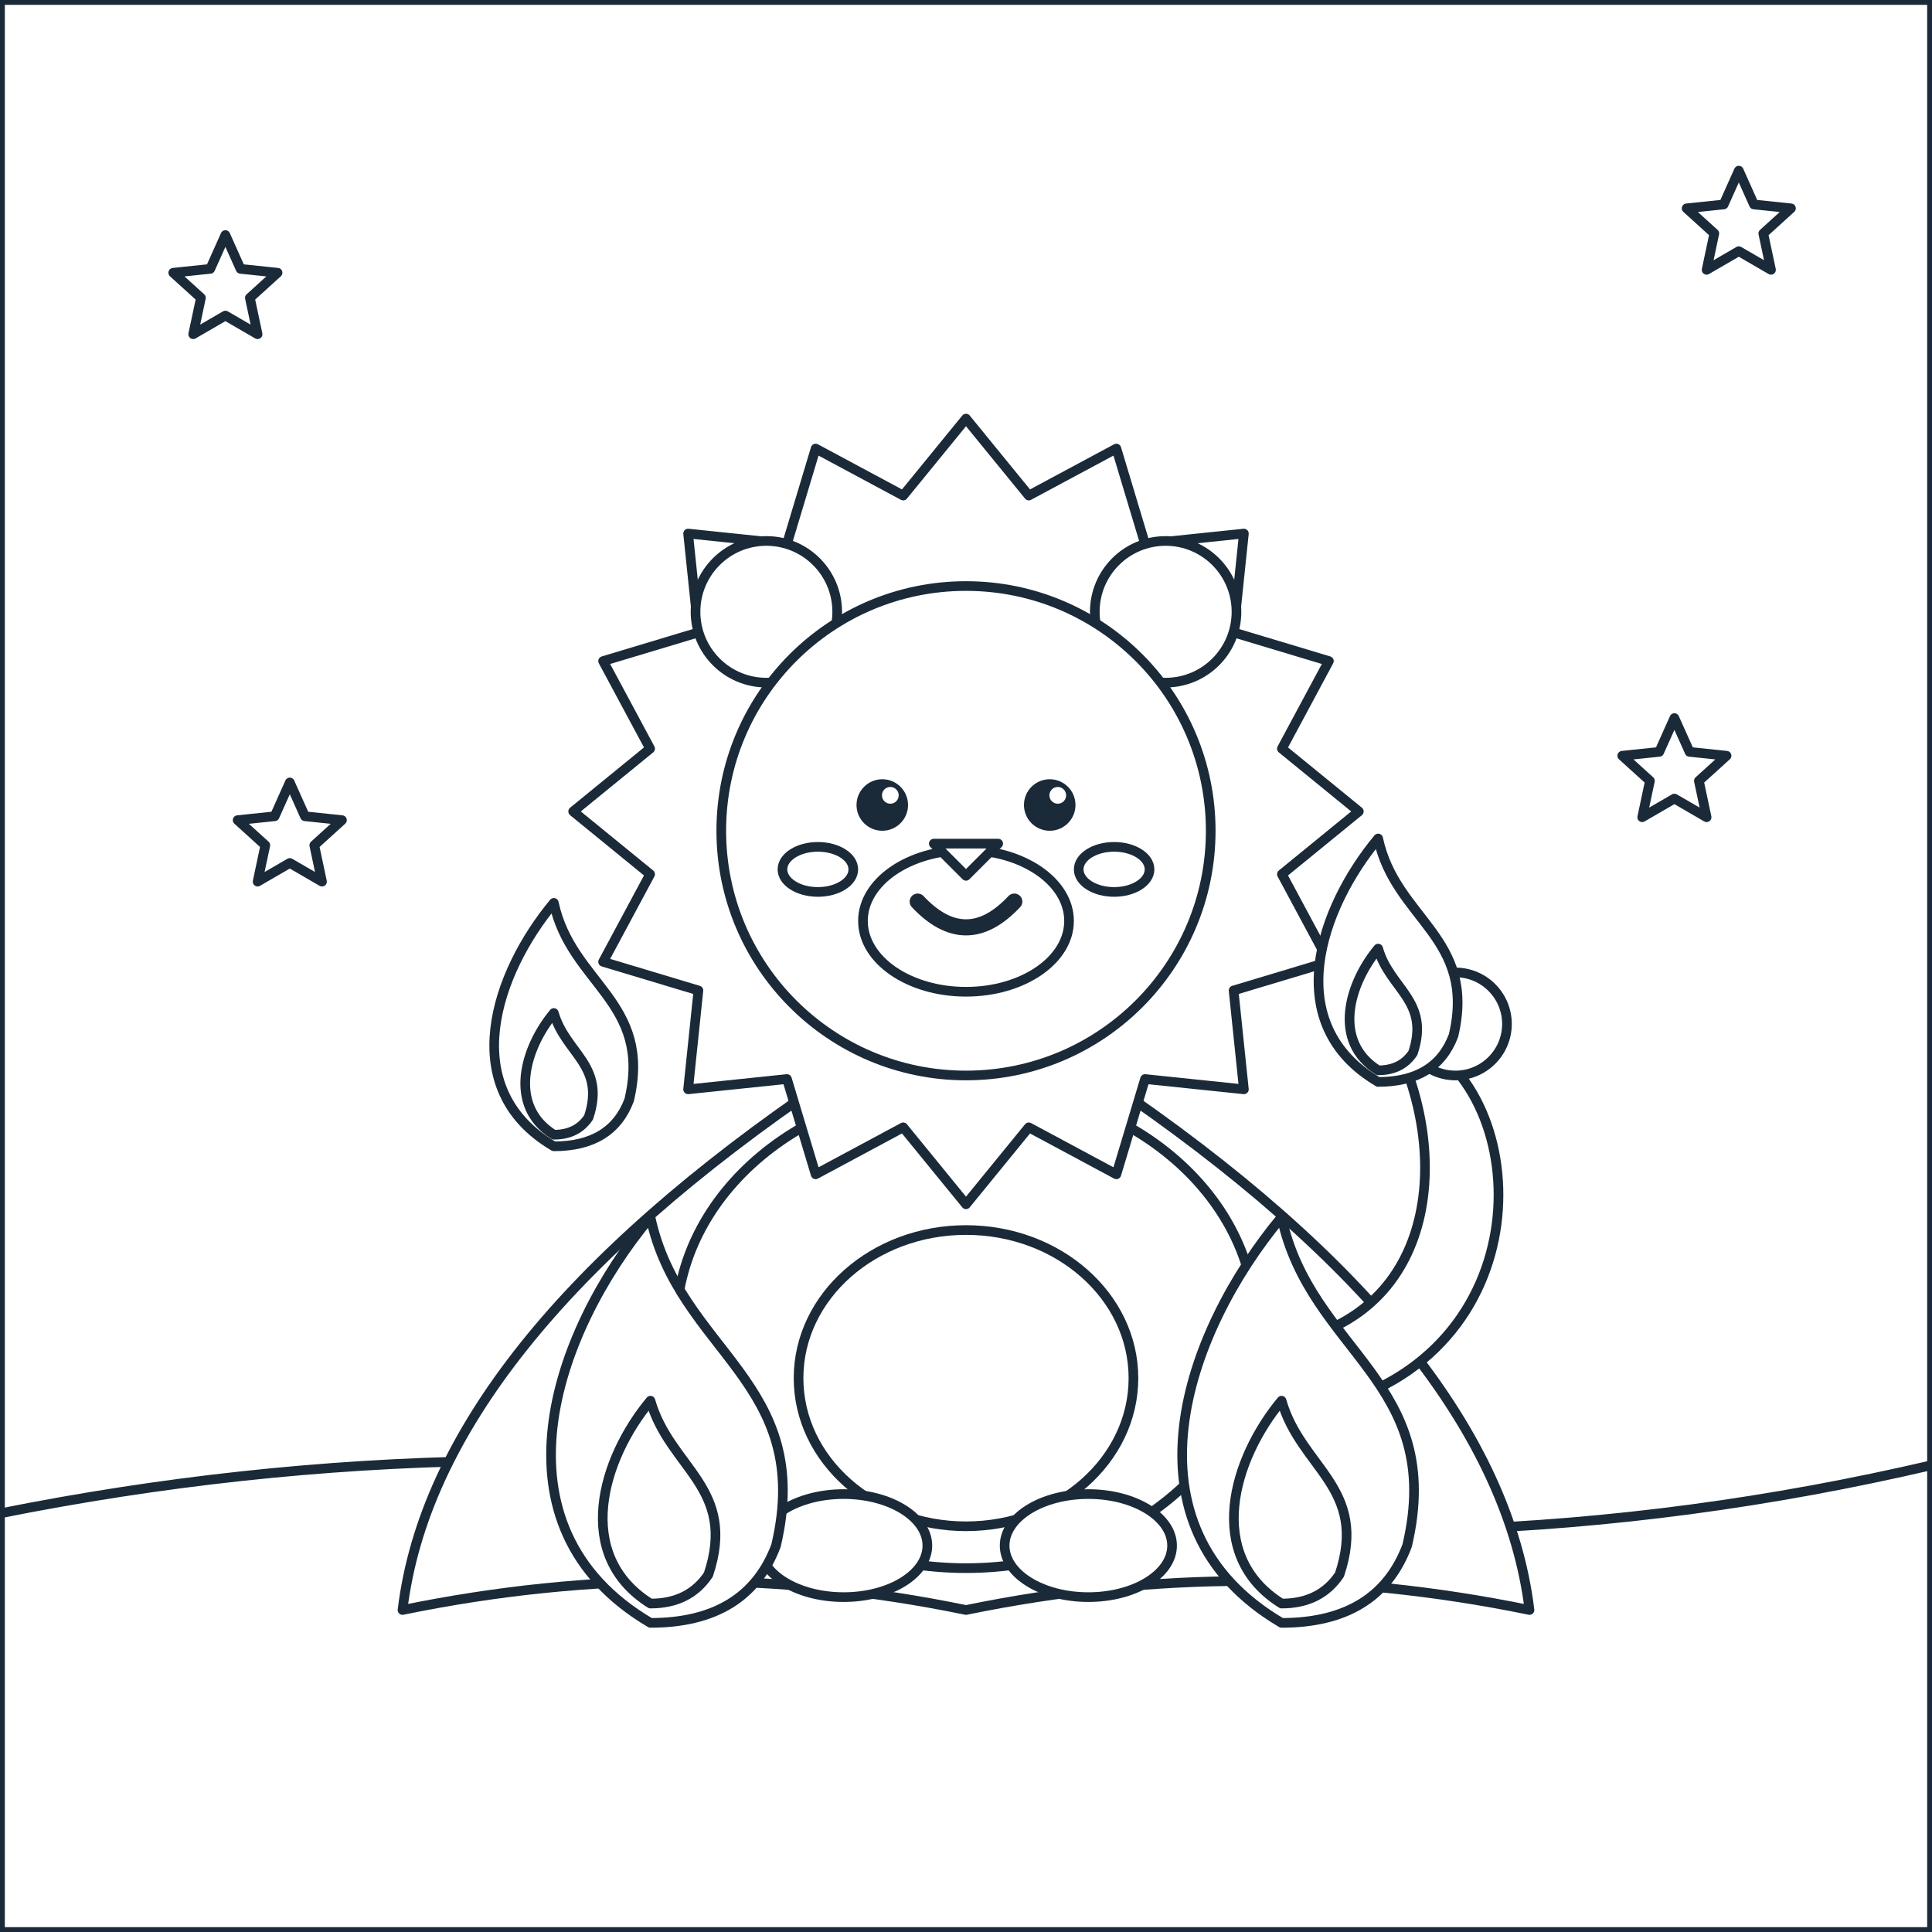
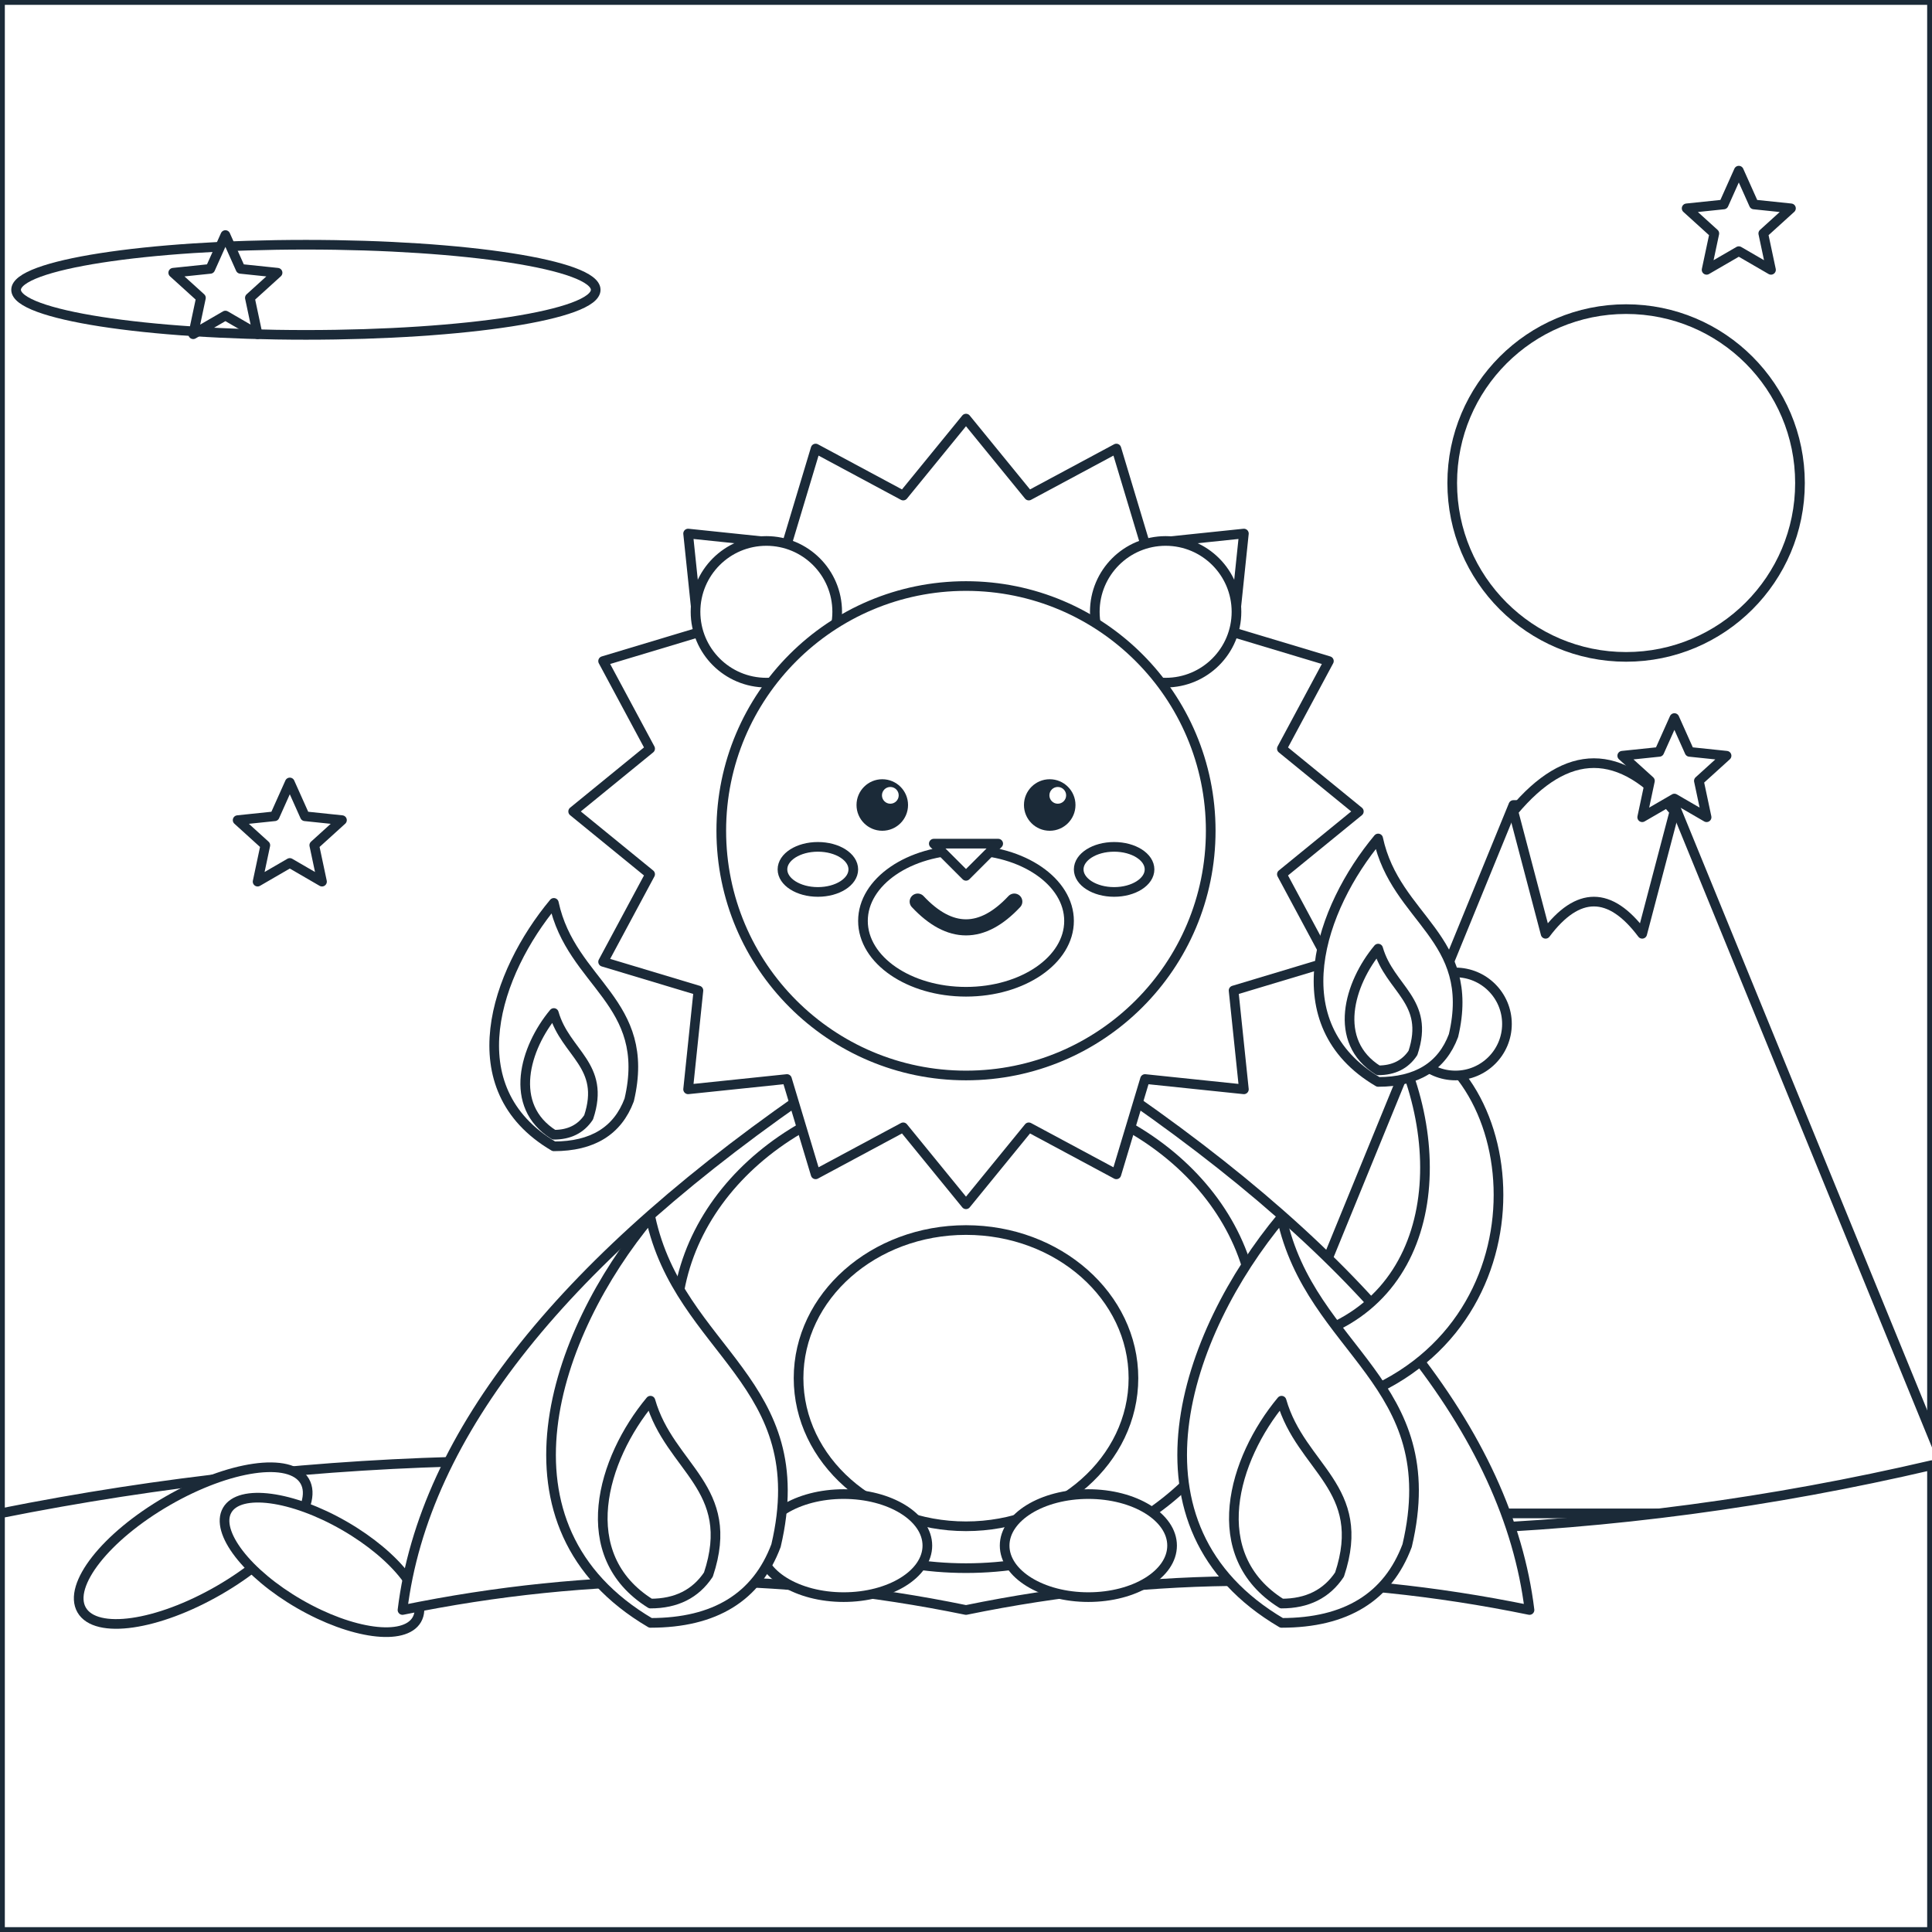
<svg xmlns="http://www.w3.org/2000/svg" viewBox="0 0 600 600" data-picture="su-tu--ruc-lua">
  <g class="scene-back">
    <rect x="0" y="0" width="600" height="600" rx="0" id="r-nen-troi" data-region="nen-troi" class="region" fill="#FFFFFF" stroke="#1B2A38" stroke-width="3" stroke-linejoin="round" />
+     <ellipse cx="505" cy="150" rx="54" ry="54" id="r-mat-troi" data-region="mat-troi" class="region" fill="#FFFFFF" stroke="#1B2A38" stroke-width="3" stroke-linejoin="round" />
+     <ellipse cx="95" cy="90" rx="90" ry="14" id="r-dai-may-1" data-region="dai-may-1" class="region" fill="#FFFFFF" stroke="#1B2A38" stroke-width="3" stroke-linejoin="round" />
+     <polygon points="380,470 470,250 520,250 610,470" id="r-nui-lua-xa" data-region="nui-lua-xa" class="region" fill="#FFFFFF" stroke="#1B2A38" stroke-width="3" stroke-linejoin="round" />
+     <path d="M 470 252 Q 495 222 520 252 L 510 290 Q 495 270 480 290 Z" id="r-dung-nham-xa" data-region="dung-nham-xa" class="region" fill="#FFFFFF" stroke="#1B2A38" stroke-width="3" stroke-linejoin="round" />
    <polygon points="70,73 74.7,83.5 86.2,84.7 77.6,92.5 80,103.8 70,98 60,103.8 62.4,92.5 53.8,84.7 65.3,83.5" id="r-sao-lap-lanh-1" data-region="sao-lap-lanh-1" class="region" fill="#FFFFFF" stroke="#1B2A38" stroke-width="3" stroke-linejoin="round" />
    <polygon points="540,53 544.7,63.5 556.2,64.7 547.6,72.5 550,83.8 540,78 530,83.8 532.4,72.5 523.8,64.7 535.3,63.5" id="r-sao-lap-lanh-2" data-region="sao-lap-lanh-2" class="region" fill="#FFFFFF" stroke="#1B2A38" stroke-width="3" stroke-linejoin="round" />
    <polygon points="520,223 524.7,233.5 536.2,234.7 527.6,242.5 530,253.8 520,248 510,253.8 512.4,242.5 503.8,234.7 515.3,233.5" id="r-sao-lap-lanh-3" data-region="sao-lap-lanh-3" class="region" fill="#FFFFFF" stroke="#1B2A38" stroke-width="3" stroke-linejoin="round" />
    <polygon points="90,243 94.7,253.5 106.2,254.7 97.6,262.5 100,273.8 90,268 80,273.8 82.4,262.5 73.8,254.7 85.3,253.5" id="r-sao-lap-lanh-4" data-region="sao-lap-lanh-4" class="region" fill="#FFFFFF" stroke="#1B2A38" stroke-width="3" stroke-linejoin="round" />
    <path d="M 0 470 Q 150 440 300 465 Q 450 490 600 455 L 600 600 L 0 600 Z" id="r-nen-dat" data-region="nen-dat" class="region" fill="#FFFFFF" stroke="#1B2A38" stroke-width="3" stroke-linejoin="round" />
+     <ellipse cx="60" cy="480" rx="40" ry="16" transform="rotate(-30 60 480)" id="r-duong-xi-1" data-region="duong-xi-1" class="region" fill="#FFFFFF" stroke="#1B2A38" stroke-width="3" stroke-linejoin="round" />
+     <ellipse cx="100" cy="486" rx="34" ry="14" transform="rotate(30 100 486)" id="r-duong-xi-2" data-region="duong-xi-2" class="region" fill="#FFFFFF" stroke="#1B2A38" stroke-width="3" stroke-linejoin="round" />
  </g>
  <g id="subject" class="subject anim-bounce">
    <path d="M 256 336 L 344 336 Q 465 418 475 500 Q 387.5 482 300 500 Q 212.5 482 125 500 Q 135 418 256 336 Z" id="r-ao-choang" data-region="ao-choang" class="region" fill="#FFFFFF" stroke="#1B2A38" stroke-width="3" stroke-linejoin="round" />
    <path d="M 385 440 C 470 440 480 360 450 330 L 462 318 L 440 316 L 436 330 C 452 370 440 418 385 418 Z" id="r-duoi" data-region="duoi" class="region" fill="#FFFFFF" stroke="#1B2A38" stroke-width="3" stroke-linejoin="round" />
    <ellipse cx="452" cy="318" rx="16" ry="16" id="r-chom-duoi" data-region="chom-duoi" class="region" fill="#FFFFFF" stroke="#1B2A38" stroke-width="3" stroke-linejoin="round" />
    <ellipse cx="300" cy="412" rx="90" ry="75" id="r-than" data-region="than" class="region" fill="#FFFFFF" stroke="#1B2A38" stroke-width="3" stroke-linejoin="round" />
    <ellipse cx="300" cy="428" rx="52" ry="46" id="r-bung" data-region="bung" class="region" fill="#FFFFFF" stroke="#1B2A38" stroke-width="3" stroke-linejoin="round" />
    <ellipse cx="262" cy="480" rx="26" ry="16" id="r-chan-trai" data-region="chan-trai" class="region" fill="#FFFFFF" stroke="#1B2A38" stroke-width="3" stroke-linejoin="round" />
    <ellipse cx="338" cy="480" rx="26" ry="16" id="r-chan-phai" data-region="chan-phai" class="region" fill="#FFFFFF" stroke="#1B2A38" stroke-width="3" stroke-linejoin="round" />
    <polygon points="300,130 319.5,153.9 346.7,139.3 355.6,168.9 386.3,165.7 383.1,196.4 412.7,205.3 398.1,232.5 422,252 398.1,271.5 412.7,298.7 383.1,307.6 386.3,338.3 355.6,335.1 346.7,364.7 319.5,350.1 300,374 280.5,350.1 253.3,364.7 244.4,335.1 213.7,338.3 216.9,307.6 187.3,298.7 201.9,271.5 178,252 201.9,232.5 187.3,205.3 216.9,196.4 213.7,165.7 244.4,168.9 253.3,139.3 280.5,153.9" id="r-bom" data-region="bom" class="region" fill="#FFFFFF" stroke="#1B2A38" stroke-width="3" stroke-linejoin="round" />
    <ellipse cx="238" cy="190" rx="22" ry="22" id="r-tai-trai" data-region="tai-trai" class="region" fill="#FFFFFF" stroke="#1B2A38" stroke-width="3" stroke-linejoin="round" />
    <ellipse cx="362" cy="190" rx="22" ry="22" id="r-tai-phai" data-region="tai-phai" class="region" fill="#FFFFFF" stroke="#1B2A38" stroke-width="3" stroke-linejoin="round" />
    <ellipse cx="300" cy="258" rx="76" ry="76" id="r-dau" data-region="dau" class="region" fill="#FFFFFF" stroke="#1B2A38" stroke-width="3" stroke-linejoin="round" />
    <ellipse cx="300" cy="286" rx="32" ry="22" id="r-mom" data-region="mom" class="region" fill="#FFFFFF" stroke="#1B2A38" stroke-width="3" stroke-linejoin="round" />
    <polygon points="290,262 310,262 300,272" id="r-mui" data-region="mui" class="region" fill="#FFFFFF" stroke="#1B2A38" stroke-width="3" stroke-linejoin="round" />
    <g class="deco" pointer-events="none">
      <circle cx="274" cy="250" r="8" fill="#1B2A38" />
    </g>
    <g class="deco" pointer-events="none">
      <circle cx="326" cy="250" r="8" fill="#1B2A38" />
    </g>
    <g class="deco" pointer-events="none">
      <circle cx="276.5" cy="247" r="2.6" fill="#FFFFFF" />
    </g>
    <g class="deco" pointer-events="none">
      <circle cx="328.5" cy="247" r="2.6" fill="#FFFFFF" />
    </g>
    <ellipse cx="254" cy="270" rx="11" ry="7" id="r-ma-trai" data-region="ma-trai" class="region" fill="#FFFFFF" stroke="#1B2A38" stroke-width="3" stroke-linejoin="round" />
    <ellipse cx="346" cy="270" rx="11" ry="7" id="r-ma-phai" data-region="ma-phai" class="region" fill="#FFFFFF" stroke="#1B2A38" stroke-width="3" stroke-linejoin="round" />
    <g class="deco" pointer-events="none">
      <path d="M 285 280 Q 300 296 315 280" fill="none" stroke="#1B2A38" stroke-width="5" stroke-linecap="round" stroke-linejoin="round" />
    </g>
    <path d="M 202 504 C 151 474 172 414 202 378 C 211 420 253 429 241 480 Q 232 504 202 504 Z" id="r-ngon-lua-trai" data-region="ngon-lua-trai" class="region" fill="#FFFFFF" stroke="#1B2A38" stroke-width="3" stroke-linejoin="round" />
    <path d="M 202 498 C 178 483 187 453 202 435 C 208 456 229 462 220 489 Q 214 498 202 498 Z" id="r-ngon-lua-trai-loi" data-region="ngon-lua-trai-loi" class="region" fill="#FFFFFF" stroke="#1B2A38" stroke-width="3" stroke-linejoin="round" />
    <path d="M 398 504 C 347 474 368 414 398 378 C 407 420 449 429 437 480 Q 428 504 398 504 Z" id="r-ngon-lua-phai" data-region="ngon-lua-phai" class="region" fill="#FFFFFF" stroke="#1B2A38" stroke-width="3" stroke-linejoin="round" />
    <path d="M 398 498 C 374 483 383 453 398 435 C 404 456 425 462 416 489 Q 410 498 398 498 Z" id="r-ngon-lua-phai-loi" data-region="ngon-lua-phai-loi" class="region" fill="#FFFFFF" stroke="#1B2A38" stroke-width="3" stroke-linejoin="round" />
    <path d="M 172 356 C 141.4 338 154 302 172 280.4 C 177.4 305.6 202.6 311 195.4 341.6 Q 190 356 172 356 Z" id="r-ngon-lua-tren-trai" data-region="ngon-lua-tren-trai" class="region" fill="#FFFFFF" stroke="#1B2A38" stroke-width="3" stroke-linejoin="round" />
    <path d="M 172 352.4 C 157.6 343.4 163 325.4 172 314.6 C 175.6 327.2 188.2 330.8 182.8 347 Q 179.2 352.4 172 352.4 Z" id="r-ngon-lua-tren-trai-loi" data-region="ngon-lua-tren-trai-loi" class="region" fill="#FFFFFF" stroke="#1B2A38" stroke-width="3" stroke-linejoin="round" />
    <path d="M 428 336 C 397.4 318 410 282 428 260.4 C 433.4 285.6 458.6 291 451.4 321.6 Q 446 336 428 336 Z" id="r-ngon-lua-tren-phai" data-region="ngon-lua-tren-phai" class="region" fill="#FFFFFF" stroke="#1B2A38" stroke-width="3" stroke-linejoin="round" />
    <path d="M 428 332.4 C 413.6 323.4 419 305.4 428 294.6 C 431.6 307.2 444.2 310.8 438.8 327 Q 435.2 332.4 428 332.4 Z" id="r-ngon-lua-tren-phai-loi" data-region="ngon-lua-tren-phai-loi" class="region" fill="#FFFFFF" stroke="#1B2A38" stroke-width="3" stroke-linejoin="round" />
  </g>
  <g class="scene-front">

</g>
</svg>
